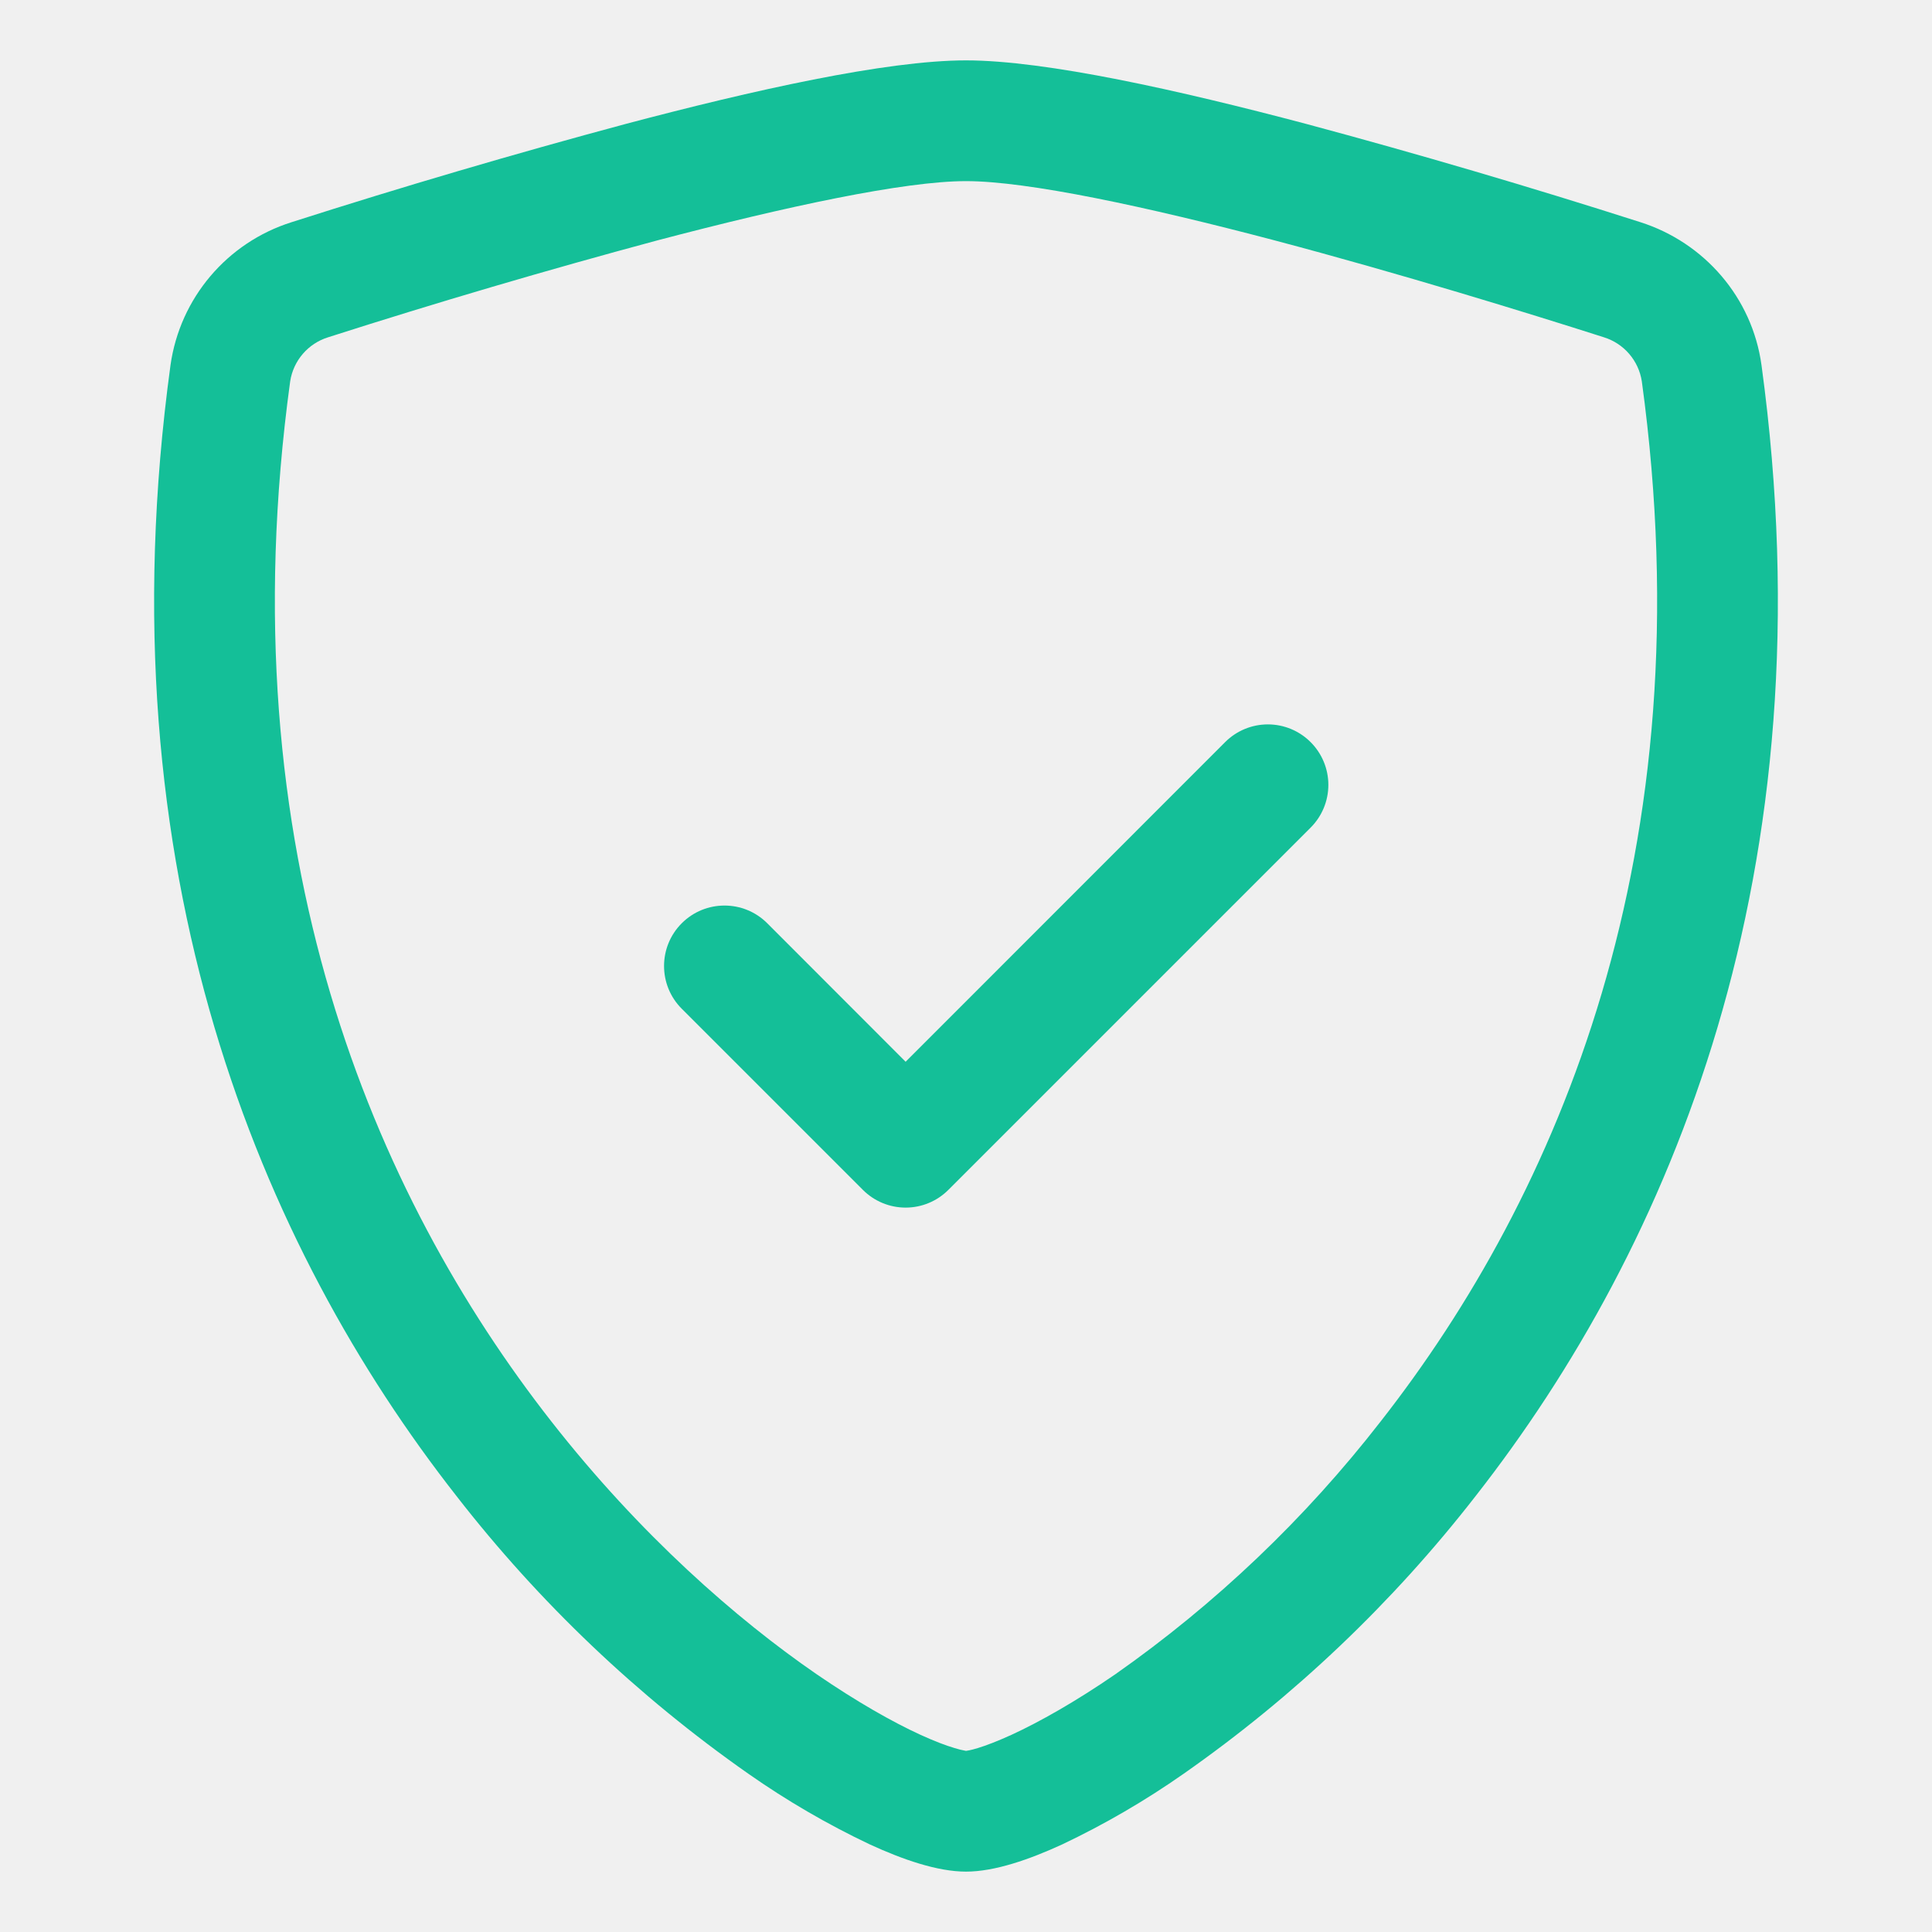
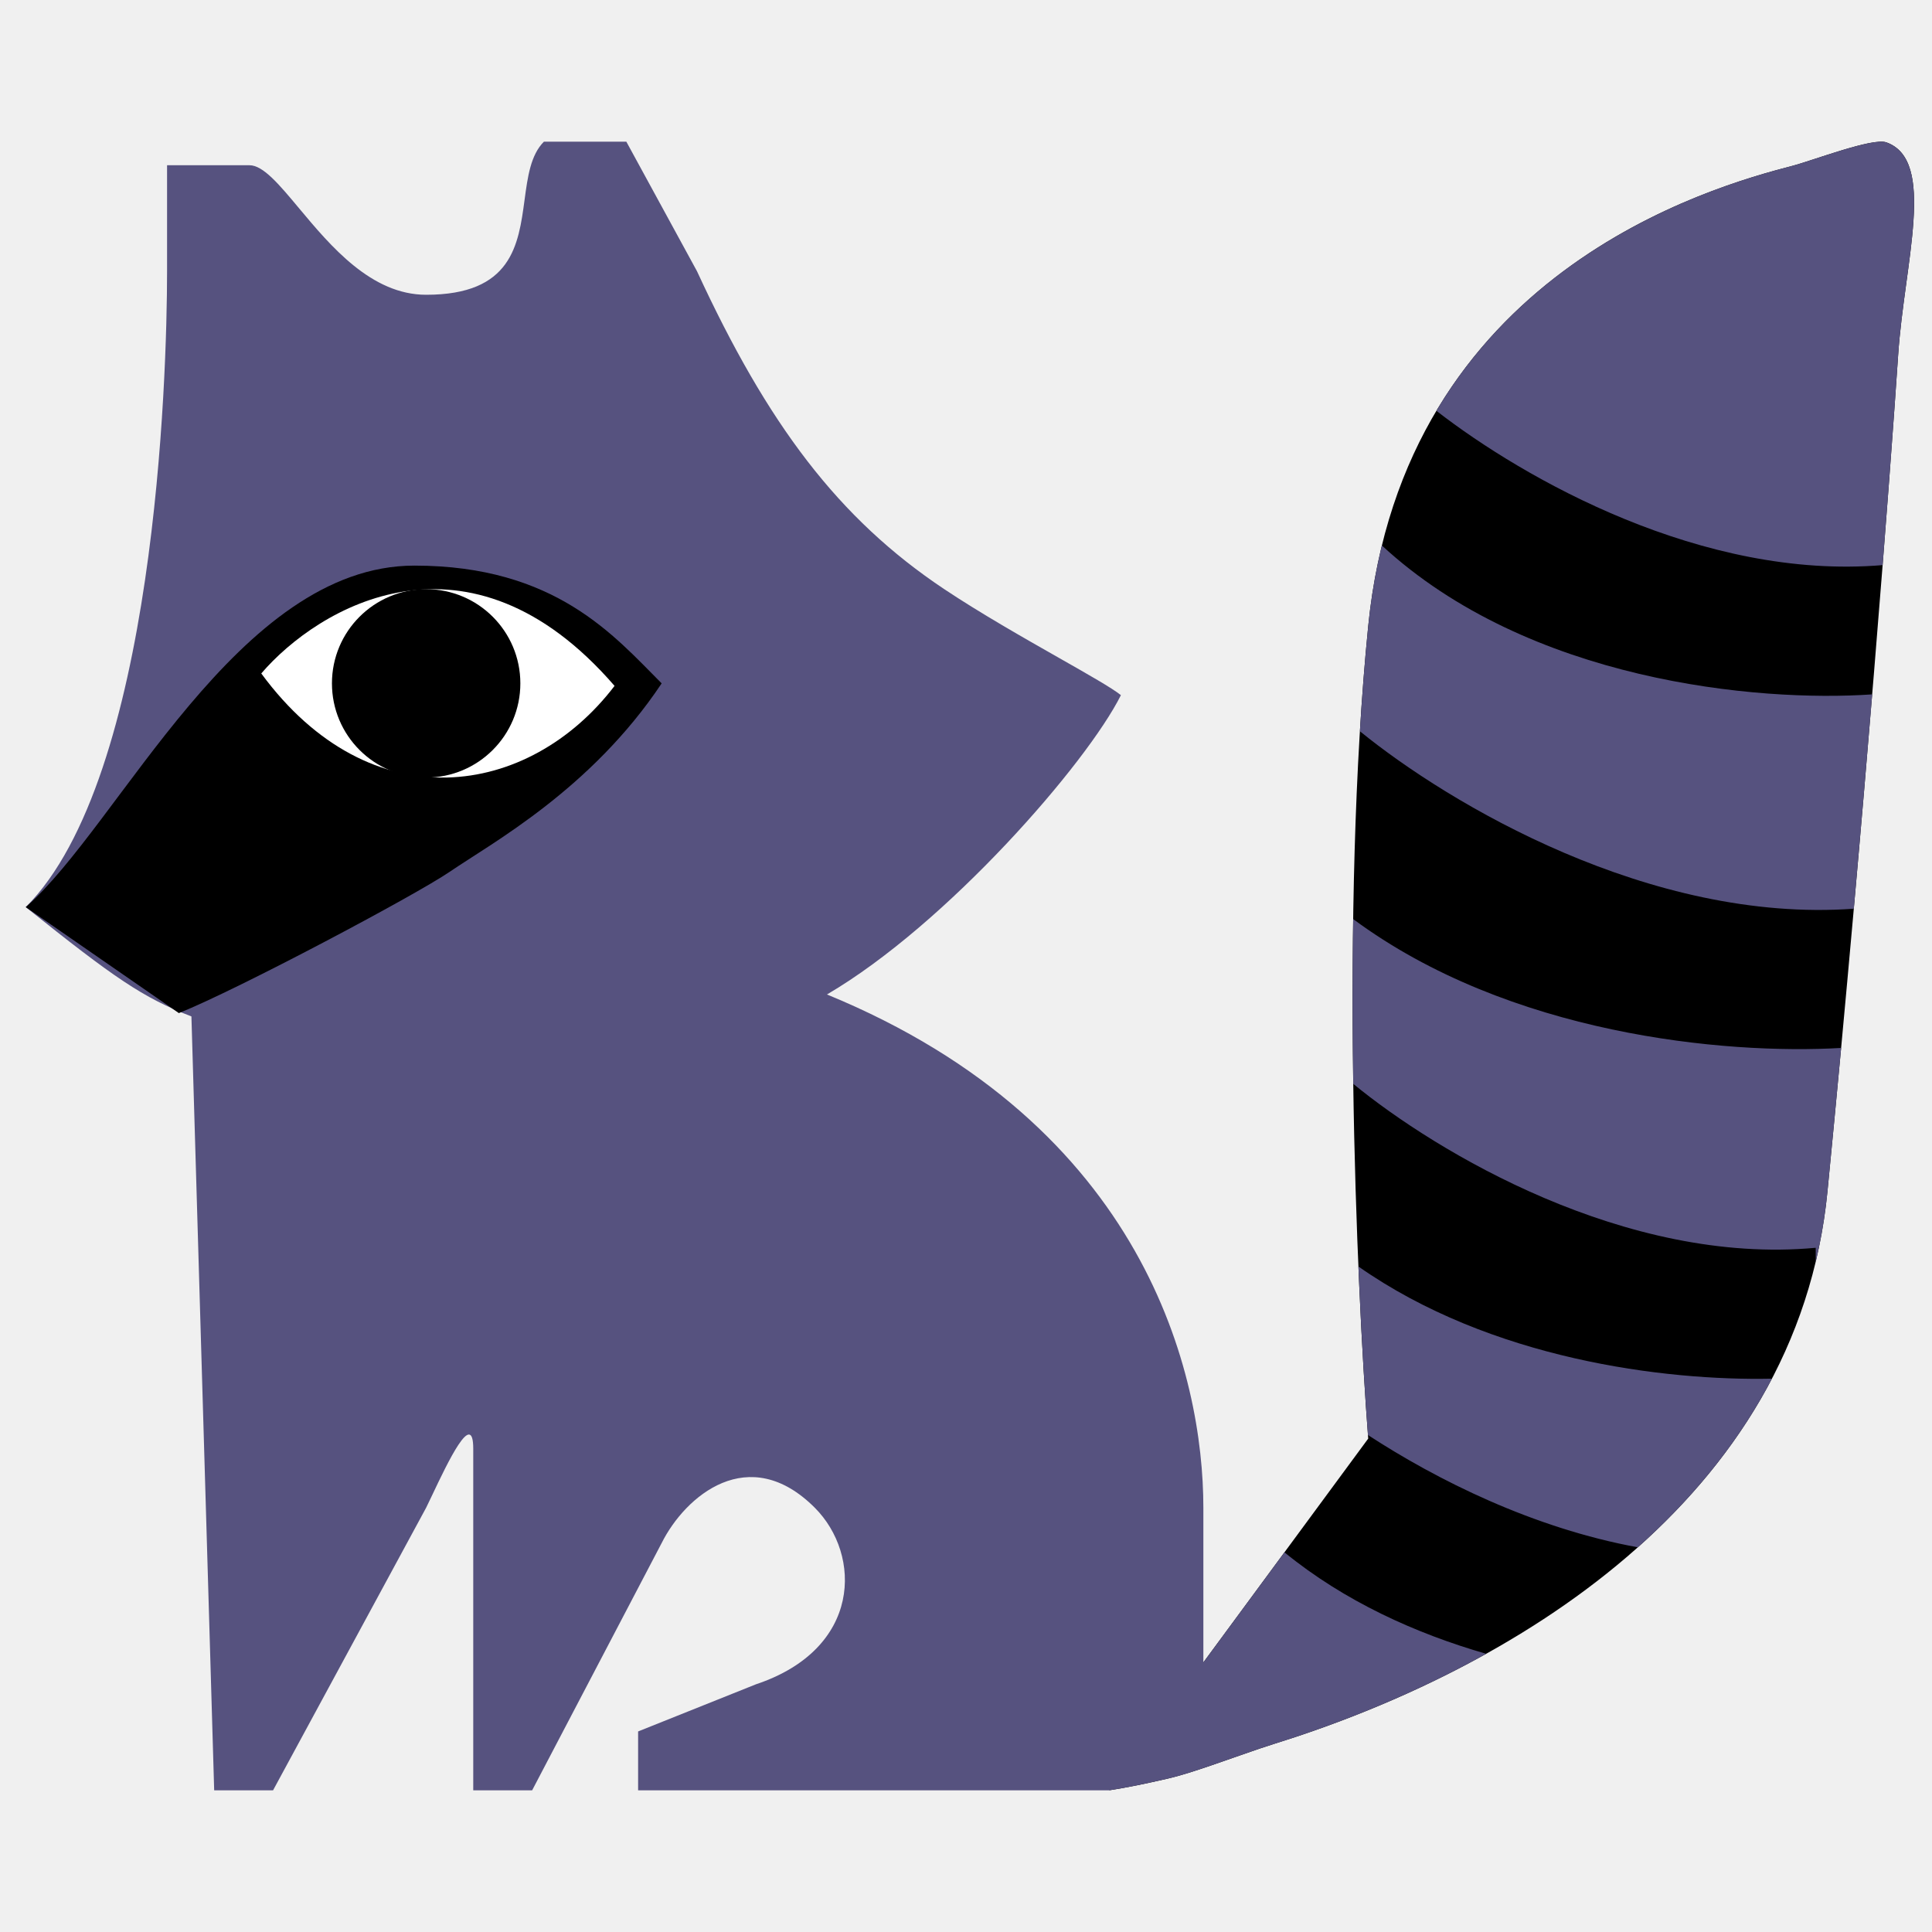
- <svg xmlns="http://www.w3.org/2000/svg" width="1em" height="1em" viewBox="0 0 16 16" class="bi bi-shield-check" fill="#14bf98">
-   <path fill-rule="evenodd" d="M5.443 1.991a60.17 60.17 0 0 0-2.725.802.454.454 0 0 0-.315.366C1.87 7.056 3.1 9.9 4.567 11.773c.736.94 1.533 1.636 2.197 2.093.333.228.626.394.857.5.116.053.21.089.282.11A.73.73 0 0 0 8 14.5c.007-.001.038-.005.097-.023.072-.022.166-.058.282-.111.23-.106.525-.272.857-.5a10.197 10.197 0 0 0 2.197-2.093C12.9 9.9 14.13 7.056 13.597 3.159a.454.454 0 0 0-.315-.366c-.626-.2-1.682-.526-2.725-.802C9.491 1.71 8.51 1.5 8 1.5c-.51 0-1.49.21-2.557.491zm-.256-.966C6.23.749 7.337.5 8 .5c.662 0 1.77.249 2.813.525a61.09 61.09 0 0 1 2.772.815c.528.168.926.623 1.003 1.184.573 4.197-.756 7.307-2.367 9.365a11.191 11.191 0 0 1-2.418 2.3 6.942 6.942 0 0 1-1.007.586c-.27.124-.558.225-.796.225s-.526-.101-.796-.225a6.908 6.908 0 0 1-1.007-.586 11.192 11.192 0 0 1-2.417-2.3C2.167 10.331.839 7.221 1.412 3.024A1.454 1.454 0 0 1 2.415 1.84a61.11 61.11 0 0 1 2.772-.815z" />
-   <path fill-rule="evenodd" d="M10.854 6.146a.5.5 0 0 1 0 .708l-3 3a.5.5 0 0 1-.708 0l-1.5-1.5a.5.5 0 1 1 .708-.708L7.5 8.793l2.646-2.647a.5.5 0 0 1 .708 0z" />
+ <svg xmlns="http://www.w3.org/2000/svg" width="150" height="150" viewBox="0 0 150 150" fill="none">
+   <path d="M147.371 27.578C146.762 36.72 144.811 62.503 141.885 92.492C139.532 116.618 117.026 129.76 98.914 135.396L97.745 135.778C95.436 136.56 92.508 137.669 90.685 138.086C88.886 138.497 87.662 138.756 86.114 139L106.228 111.692C105.314 99.806 104.034 70.549 106.228 48.606C108.971 21.178 132.884 14.504 139.143 12.882C140.719 12.473 145.382 10.67 146.457 11.053C150.369 12.447 147.849 20.406 147.371 27.578Z" fill="black" />
+   <path fill-rule="evenodd" clip-rule="evenodd" d="M146.167 43.875C146.739 36.593 147.146 30.952 147.371 27.578C147.495 25.72 147.756 23.811 148.006 21.976C148.723 16.724 149.356 12.086 146.457 11.053C145.678 10.776 143.018 11.645 141.011 12.3C140.247 12.55 139.577 12.769 139.143 12.882C134.424 14.105 119.671 18.199 111.52 31.895C118.353 37.195 132.209 45.047 146.167 43.875ZM145.357 53.911C136.421 54.53 118.687 52.884 107.288 42.352C106.81 44.307 106.45 46.389 106.228 48.606C105.965 51.238 105.752 53.974 105.582 56.774C112.496 62.399 128.117 71.699 143.93 70.552C144.459 64.604 144.936 59.012 145.357 53.911ZM105.066 84.151C105.006 80.004 104.997 75.691 105.06 71.357C117.162 80.323 133.866 81.891 142.946 81.362C142.609 84.988 142.255 88.706 141.885 92.492C141.701 94.384 141.392 96.209 140.972 97.968V96.878C126.22 98.25 111.529 89.453 105.066 84.151ZM105.465 98.328C105.687 103.615 105.959 108.138 106.207 111.413C111.563 114.908 119.047 118.65 127.162 120.133C131.333 116.415 134.946 112.071 137.572 107.041C129.188 107.217 115.721 105.523 105.465 98.328ZM93.429 129.069L99.724 120.523C104.383 124.325 109.904 126.82 115.385 128.401C109.93 131.439 104.233 133.741 98.914 135.396L97.745 135.778C97.133 135.985 96.477 136.216 95.811 136.45L95.81 136.45L95.81 136.45L95.81 136.45C93.961 137.099 92.025 137.779 90.686 138.086C88.887 138.497 87.662 138.756 86.115 139L86.115 139H86.114H49.543V134.429L58.686 130.771C66.915 128.029 66.915 120.714 63.257 117.057C58.137 111.937 53.2 116.143 51.372 119.8L41.315 139H36.743V112.486C36.743 109.351 34.728 113.605 33.576 116.036L33.576 116.036C33.384 116.442 33.217 116.796 33.086 117.057L21.2 139H16.629L14.862 78.916C11.088 77.458 8.86 75.916 2 70.429C12.057 60.371 12.971 29.286 12.971 21.057V12.829H19.371C20.43 12.829 21.681 14.327 23.217 16.168C25.661 19.095 28.825 22.886 33.086 22.886C39.737 22.886 40.257 19.02 40.727 15.521C40.968 13.729 41.196 12.032 42.229 11H48.629L54.114 21.057C59.6 32.943 65.086 40.257 73.314 45.743C76.132 47.621 79.503 49.536 82.233 51.087C84.507 52.379 86.336 53.417 87.028 53.971C84.376 59.276 73.517 71.761 64.206 77.21C88.971 87.379 93.429 106.825 93.429 117.057V129.069Z" fill="#56527F" />
+   <path d="M32.171 43.914C18.457 43.914 9.314 64.028 2 70.429L13.886 78.657C18.457 76.829 32.237 69.514 34.914 67.686C38.205 65.438 45.886 61.286 51.371 53.057C47.714 49.4 43.143 43.914 32.171 43.914Z" fill="black" />
+   <path d="M20.285 52.287C24.699 47.142 36.364 40.131 47.714 53.252C41.093 61.935 28.798 63.864 20.285 52.287Z" fill="white" />
+   <circle cx="33.086" cy="53.057" r="7.314" fill="black" />
</svg>
